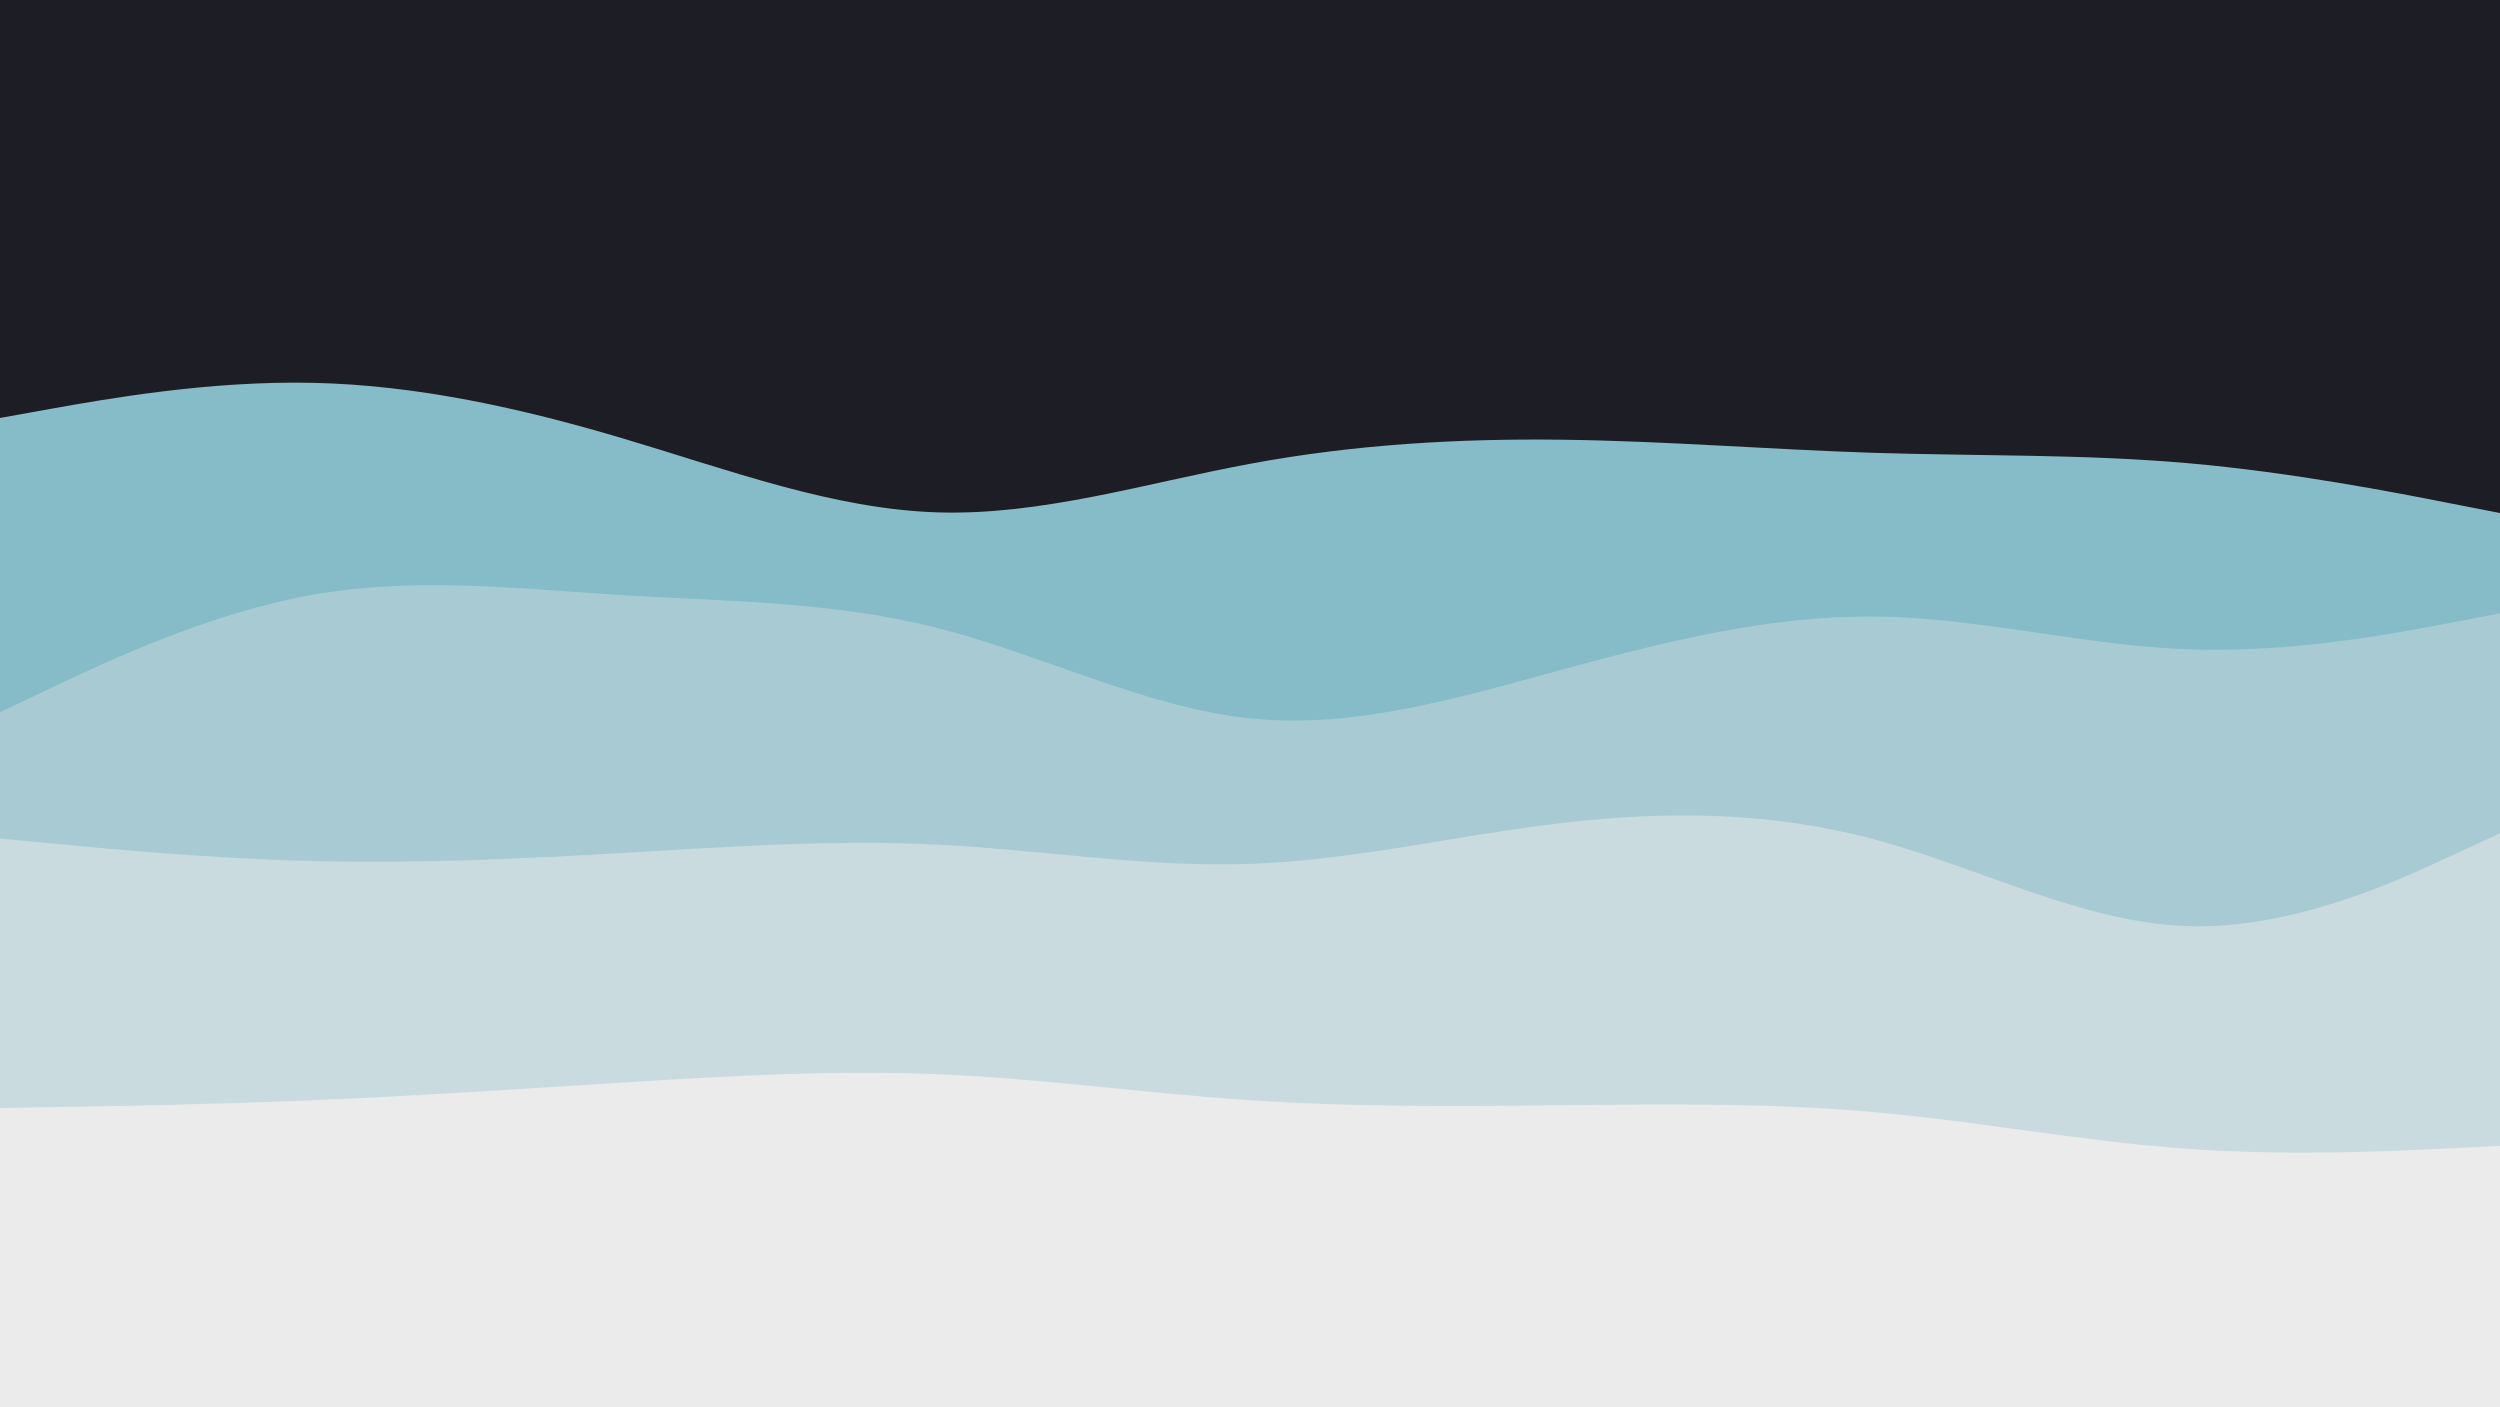
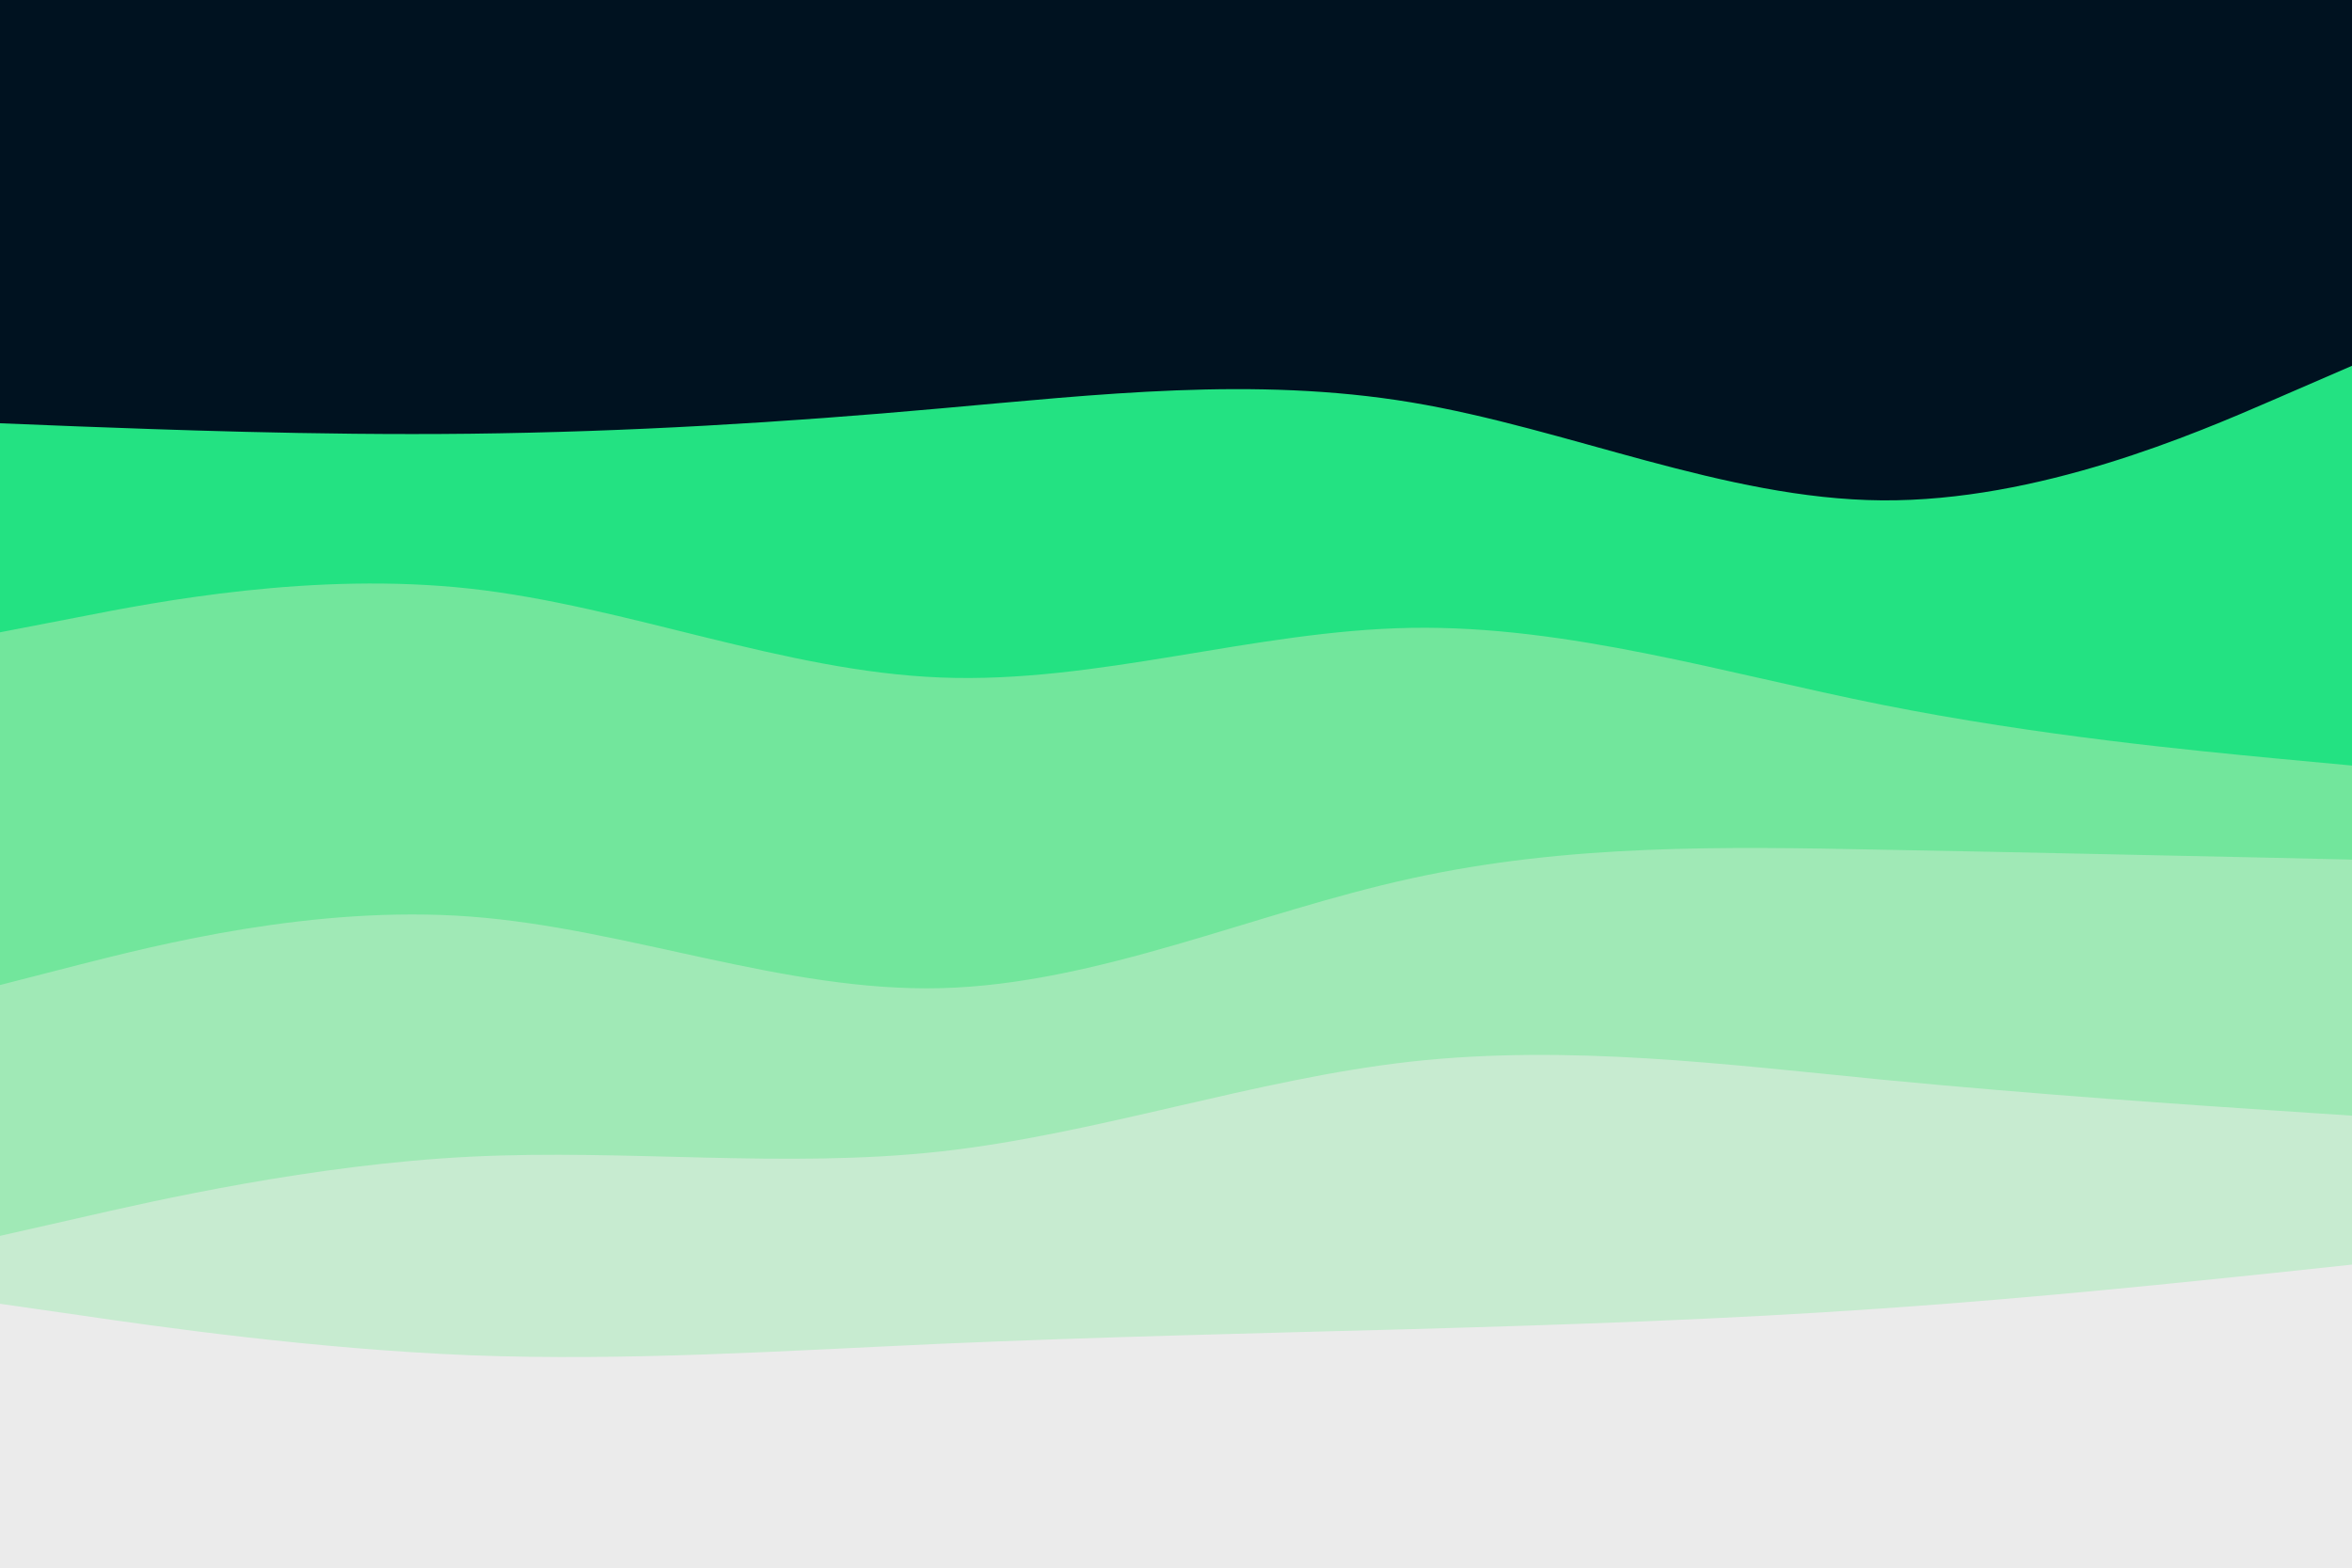
- <svg xmlns="http://www.w3.org/2000/svg" id="visual" viewBox="0 0 1920 1080" width="1920" height="1080" version="1.1">
-   <rect x="0" y="0" width="1920" height="1080" fill="#1C1D25" />
-   <path d="M0 321L40 313.8C80 306.7 160 292.3 240 294C320 295.7 400 313.3 480 337.2C560 361 640 391 720 393.5C800 396 880 371 960 356.2C1040 341.3 1120 336.7 1200 337.7C1280 338.7 1360 345.3 1440 347.8C1520 350.3 1600 348.7 1680 355.7C1760 362.7 1840 378.3 1880 386.2L1920 394L1920 1081L1880 1081C1840 1081 1760 1081 1680 1081C1600 1081 1520 1081 1440 1081C1360 1081 1280 1081 1200 1081C1120 1081 1040 1081 960 1081C880 1081 800 1081 720 1081C640 1081 560 1081 480 1081C400 1081 320 1081 240 1081C160 1081 80 1081 40 1081L0 1081Z" fill="#85bcc7" />
-   <path d="M0 547L40 528C80 509 160 471 240 456.8C320 442.7 400 452.3 480 457.2C560 462 640 462 720 482.3C800 502.7 880 543.3 960 551.7C1040 560 1120 536 1200 514.2C1280 492.3 1360 472.7 1440 473.5C1520 474.3 1600 495.7 1680 498.7C1760 501.7 1840 486.3 1880 478.7L1920 471L1920 1081L1880 1081C1840 1081 1760 1081 1680 1081C1600 1081 1520 1081 1440 1081C1360 1081 1280 1081 1200 1081C1120 1081 1040 1081 960 1081C880 1081 800 1081 720 1081C640 1081 560 1081 480 1081C400 1081 320 1081 240 1081C160 1081 80 1081 40 1081L0 1081Z" fill="#a8cbd3" />
-   <path d="M0 644L40 647.8C80 651.7 160 659.3 240 661.3C320 663.3 400 659.7 480 655C560 650.3 640 644.7 720 648.7C800 652.7 880 666.3 960 663.5C1040 660.7 1120 641.3 1200 632C1280 622.7 1360 623.3 1440 644.8C1520 666.3 1600 708.7 1680 711.3C1760 714 1840 677 1880 658.5L1920 640L1920 1081L1880 1081C1840 1081 1760 1081 1680 1081C1600 1081 1520 1081 1440 1081C1360 1081 1280 1081 1200 1081C1120 1081 1040 1081 960 1081C880 1081 800 1081 720 1081C640 1081 560 1081 480 1081C400 1081 320 1081 240 1081C160 1081 80 1081 40 1081L0 1081Z" fill="#cadbdf" />
-   <path d="M0 851L40 850.3C80 849.7 160 848.3 240 845C320 841.7 400 836.3 480 831.3C560 826.3 640 821.7 720 825C800 828.3 880 839.7 960 845C1040 850.3 1120 849.7 1200 848.8C1280 848 1360 847 1440 854.2C1520 861.3 1600 876.7 1680 882.3C1760 888 1840 884 1880 882L1920 880L1920 1081L1880 1081C1840 1081 1760 1081 1680 1081C1600 1081 1520 1081 1440 1081C1360 1081 1280 1081 1200 1081C1120 1081 1040 1081 960 1081C880 1081 800 1081 720 1081C640 1081 560 1081 480 1081C400 1081 320 1081 240 1081C160 1081 80 1081 40 1081L0 1081Z" fill="#ebebeb" />
+ <svg xmlns="http://www.w3.org/2000/svg" id="visual" viewBox="0 0 900 600" width="900" height="600" version="1.1">
+   <rect x="0" y="0" width="900" height="600" fill="#001220" />
+   <path d="M0 162L30 163.2C60 164.3 120 166.7 180 166C240 165.3 300 161.7 360 156.3C420 151 480 144 540 154C600 164 660 191 720 191.5C780 192 840 166 870 153L900 140L900 601L870 601C840 601 780 601 720 601C660 601 600 601 540 601C480 601 420 601 360 601C300 601 240 601 180 601C120 601 60 601 30 601L0 601Z" fill="#23e282" />
+   <path d="M0 242L30 236.2C60 230.3 120 218.7 180 225.3C240 232 300 257 360 259.3C420 261.7 480 241.3 540 240.3C600 239.3 660 257.7 720 269.7C780 281.7 840 287.3 870 290.2L900 293L900 601L870 601C840 601 780 601 720 601C660 601 600 601 540 601C480 601 420 601 360 601C300 601 240 601 180 601C120 601 60 601 30 601L0 601Z" fill="#72e69c" />
+   <path d="M0 377L30 369.3C60 361.7 120 346.3 180 350.8C240 355.3 300 379.7 360 378.2C420 376.7 480 349.3 540 336.2C600 323 660 324 720 325.2C780 326.3 840 327.7 870 328.3L900 329L900 601L870 601C840 601 780 601 720 601C660 601 600 601 540 601C480 601 420 601 360 601C300 601 240 601 180 601C120 601 60 601 30 601L0 601Z" fill="#a0e9b6" />
+   <path d="M0 473L30 466.2C60 459.3 120 445.7 180 442.7C240 439.7 300 447.3 360 440.7C420 434 480 413 540 406.3C600 399.7 660 407.3 720 413.2C780 419 840 423 870 425L900 427L900 601L870 601C840 601 780 601 720 601C660 601 600 601 540 601C480 601 420 601 360 601C300 601 240 601 180 601C120 601 60 601 30 601L0 601Z" fill="#c7ebd0" />
+   <path d="M0 499L30 503.3C60 507.7 120 516.3 180 518.7C240 521 300 517 360 514.3C420 511.7 480 510.3 540 508.7C600 507 660 505 720 500.8C780 496.7 840 490.3 870 487.2L900 484L900 601L870 601C840 601 780 601 720 601C660 601 600 601 540 601C480 601 420 601 360 601C300 601 240 601 180 601C120 601 60 601 30 601L0 601Z" fill="#ebebeb" />
</svg>
